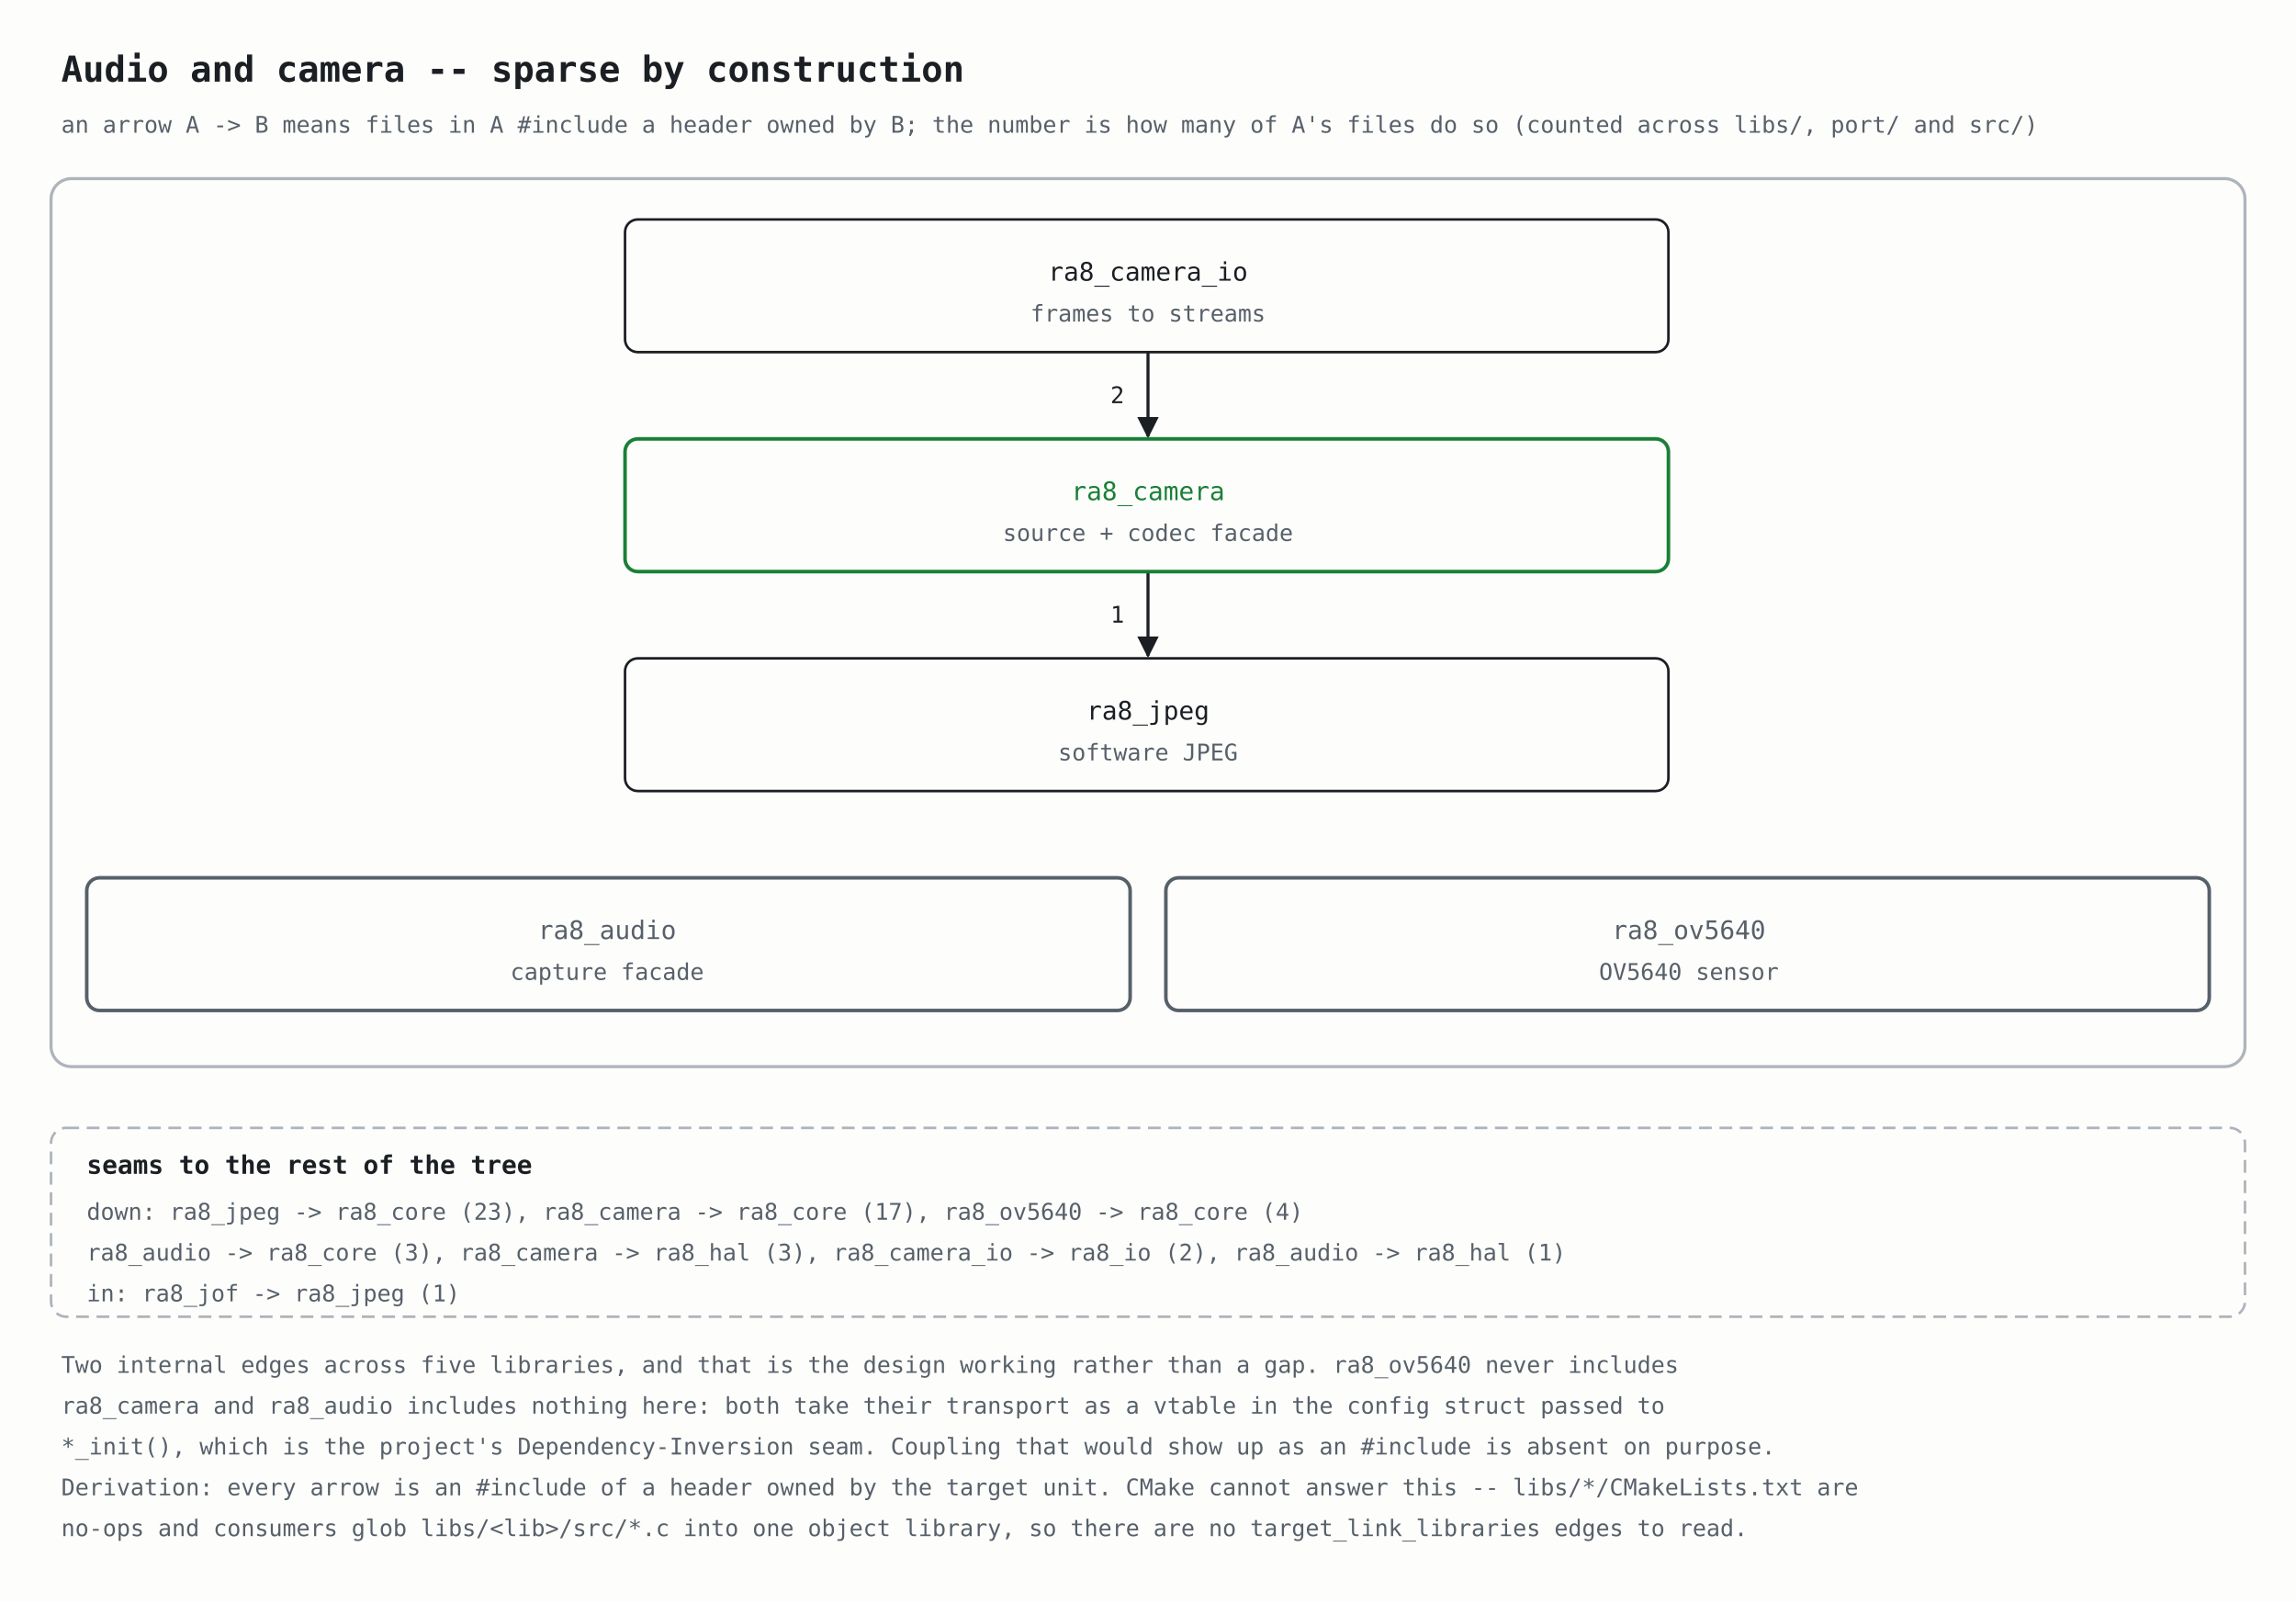
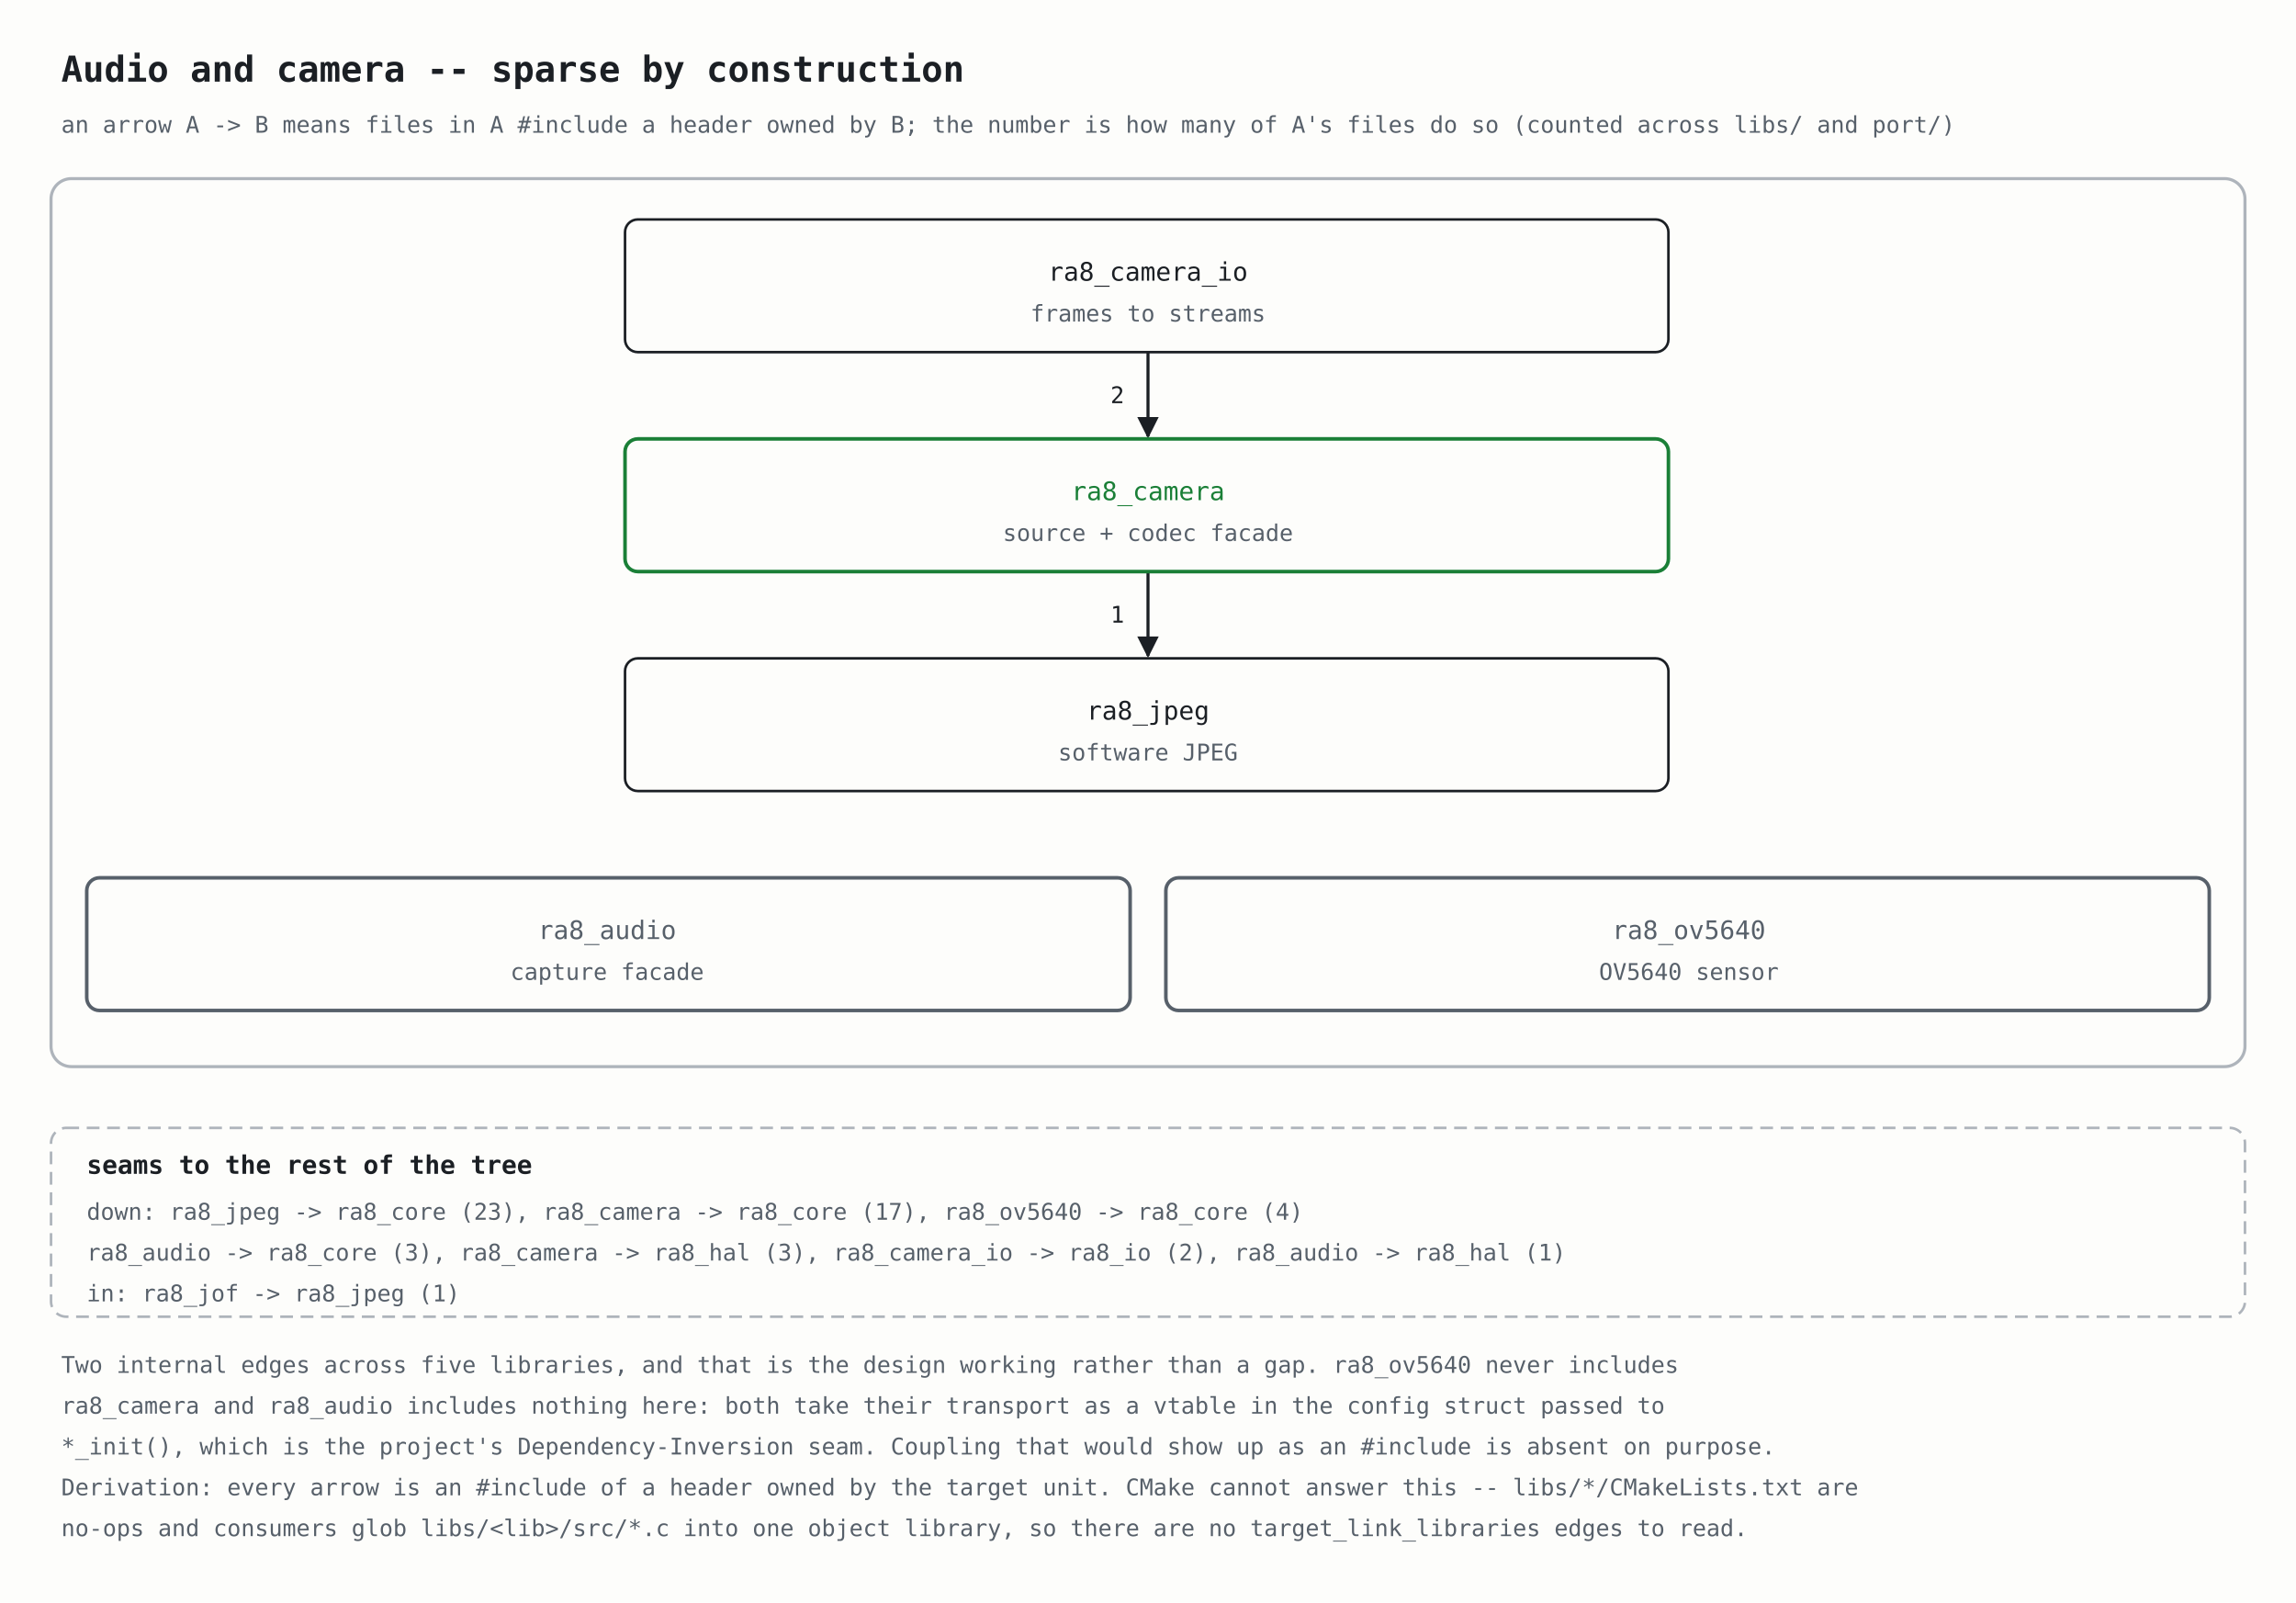
- <svg xmlns="http://www.w3.org/2000/svg" viewBox="0 0 900 628" width="900" role="img" aria-label="Audio and camera -- sparse by construction. an arrow from A to B means files in A #include a header owned by B; the number is how many of A's files do so (counted across libs/, port/ and src/) down: ra8_jpeg - to  ra8_core (23), ra8_camera - to  ra8_core (17), ra8_ov5640 - to  ra8_core (4)       ra8_audio - to  ra8_core (3), ra8_camera - to  ra8_hal (3), ra8_camera_io - to  ra8_io (2), ra8_audio - to  ra8_hal (1) in:   ra8_jof - to  ra8_jpeg (1) Two internal edges across five libraries, and that is the design working rather than a gap. ra8_ov5640 never includes ra8_camera and ra8_audio includes nothing here: both take their transport as a vtable in the config struct passed to *_init(), which is the project's Dependency-Inversion seam. Coupling that would show up as an #include is absent on purpose. Derivation: every arrow is an #include of a header owned by the target unit. CMake cannot answer this -- libs/*/CMakeLists.txt are no-ops and consumers glob libs/ lib to /src/*.c into one object library, so there are no target_link_libraries edges to read.">
+ <svg xmlns="http://www.w3.org/2000/svg" viewBox="0 0 900 628" width="900" role="img" aria-label="Audio and camera -- sparse by construction. an arrow from A to B means files in A #include a header owned by B; the number is how many of A's files do so (counted across libs/ and port/) down: ra8_jpeg - to  ra8_core (23), ra8_camera - to  ra8_core (17), ra8_ov5640 - to  ra8_core (4)       ra8_audio - to  ra8_core (3), ra8_camera - to  ra8_hal (3), ra8_camera_io - to  ra8_io (2), ra8_audio - to  ra8_hal (1) in:   ra8_jof - to  ra8_jpeg (1) Two internal edges across five libraries, and that is the design working rather than a gap. ra8_ov5640 never includes ra8_camera and ra8_audio includes nothing here: both take their transport as a vtable in the config struct passed to *_init(), which is the project's Dependency-Inversion seam. Coupling that would show up as an #include is absent on purpose. Derivation: every arrow is an #include of a header owned by the target unit. CMake cannot answer this -- libs/*/CMakeLists.txt are no-ops and consumers glob libs/ lib to /src/*.c into one object library, so there are no target_link_libraries edges to read.">
  <defs>
    <marker id="aInk" viewBox="0 0 10 10" refX="9" refY="5" markerWidth="7" markerHeight="7" orient="auto-start-reverse">
      <path d="M0,0 L10,5 L0,10 z" fill="#1b1f24" />
    </marker>
    <marker id="aAcc" viewBox="0 0 10 10" refX="9" refY="5" markerWidth="7" markerHeight="7" orient="auto-start-reverse">
      <path d="M0,0 L10,5 L0,10 z" fill="#0969da" />
    </marker>
    <marker id="aGrn" viewBox="0 0 10 10" refX="9" refY="5" markerWidth="7" markerHeight="7" orient="auto-start-reverse">
      <path d="M0,0 L10,5 L0,10 z" fill="#1a7f37" />
    </marker>
    <marker id="aWrm" viewBox="0 0 10 10" refX="9" refY="5" markerWidth="7" markerHeight="7" orient="auto-start-reverse">
      <path d="M0,0 L10,5 L0,10 z" fill="#bc4c00" />
    </marker>
  </defs>
  <rect x="0" y="0" width="900" height="628" fill="#fdfdfb" />
  <g font-family="ui-monospace,SFMono-Regular,Menlo,Consolas,monospace">
    <text x="24" y="32" fill="#1b1f24" font-size="14" font-weight="bold">Audio and camera -- sparse by construction</text>
-     <text x="24" y="52" fill="#57606a" font-size="9">an arrow A -&gt; B means files in A #include a header owned by B; the number is how many of A's files do so (counted across libs/, port/ and src/)</text>
+     <text x="24" y="52" fill="#57606a" font-size="9">an arrow A -&gt; B means files in A #include a header owned by B; the number is how many of A's files do so (counted across libs/ and port/)</text>
    <rect x="20" y="70" width="860" height="348" rx="8" fill="none" stroke="#aeb4bb" stroke-width="1.2" />
    <line x1="450" y1="138" x2="450" y2="171" stroke="#1b1f24" stroke-width="1.2" marker-end="url(#aInk)" />
    <text x="438" y="158" text-anchor="middle" fill="#1b1f24" font-size="9">2</text>
    <line x1="450" y1="224" x2="450" y2="257" stroke="#1b1f24" stroke-width="1.2" marker-end="url(#aInk)" />
    <text x="438" y="244" text-anchor="middle" fill="#1b1f24" font-size="9">1</text>
    <rect x="245" y="86" width="409" height="52" rx="5" fill="#fdfdfb" stroke="#1b1f24" stroke-width="1" />
    <text x="450" y="110" text-anchor="middle" fill="#1b1f24" font-size="10">ra8_camera_io</text>
    <text x="450" y="126" text-anchor="middle" fill="#57606a" font-size="9">frames to streams</text>
    <rect x="245" y="172" width="409" height="52" rx="5" fill="#fdfdfb" stroke="#1a7f37" stroke-width="1.4" />
    <text x="450" y="196" text-anchor="middle" fill="#1a7f37" font-size="10">ra8_camera</text>
    <text x="450" y="212" text-anchor="middle" fill="#57606a" font-size="9">source + codec facade</text>
    <rect x="245" y="258" width="409" height="52" rx="5" fill="#fdfdfb" stroke="#1b1f24" stroke-width="1" />
    <text x="450" y="282" text-anchor="middle" fill="#1b1f24" font-size="10">ra8_jpeg</text>
    <text x="450" y="298" text-anchor="middle" fill="#57606a" font-size="9">software JPEG</text>
    <rect x="34" y="344" width="409" height="52" rx="5" fill="#fdfdfb" stroke="#57606a" stroke-width="1.4" />
    <text x="238" y="368" text-anchor="middle" fill="#57606a" font-size="10">ra8_audio</text>
    <text x="238" y="384" text-anchor="middle" fill="#57606a" font-size="9">capture facade</text>
    <rect x="457" y="344" width="409" height="52" rx="5" fill="#fdfdfb" stroke="#57606a" stroke-width="1.4" />
    <text x="662" y="368" text-anchor="middle" fill="#57606a" font-size="10">ra8_ov5640</text>
    <text x="662" y="384" text-anchor="middle" fill="#57606a" font-size="9">OV5640 sensor</text>
    <rect x="20" y="442" width="860" height="74" rx="6" fill="none" stroke="#aeb4bb" stroke-width="1" stroke-dasharray="5 3" />
    <text x="34" y="460" fill="#1b1f24" font-size="10" font-weight="bold">seams to the rest of the tree</text>
    <text x="34" y="478" fill="#57606a" font-size="9">down: ra8_jpeg -&gt; ra8_core (23), ra8_camera -&gt; ra8_core (17), ra8_ov5640 -&gt; ra8_core (4)</text>
    <text x="34" y="494" fill="#57606a" font-size="9">      ra8_audio -&gt; ra8_core (3), ra8_camera -&gt; ra8_hal (3), ra8_camera_io -&gt; ra8_io (2), ra8_audio -&gt; ra8_hal (1)</text>
    <text x="34" y="510" fill="#57606a" font-size="9">in:   ra8_jof -&gt; ra8_jpeg (1)</text>
    <text x="24" y="538" fill="#57606a" font-size="9">Two internal edges across five libraries, and that is the design working rather than a gap. ra8_ov5640 never includes</text>
    <text x="24" y="554" fill="#57606a" font-size="9">ra8_camera and ra8_audio includes nothing here: both take their transport as a vtable in the config struct passed to</text>
    <text x="24" y="570" fill="#57606a" font-size="9">*_init(), which is the project's Dependency-Inversion seam. Coupling that would show up as an #include is absent on purpose.</text>
    <text x="24" y="586" fill="#57606a" font-size="9">Derivation: every arrow is an #include of a header owned by the target unit. CMake cannot answer this -- libs/*/CMakeLists.txt are</text>
    <text x="24" y="602" fill="#57606a" font-size="9">no-ops and consumers glob libs/&lt;lib&gt;/src/*.c into one object library, so there are no target_link_libraries edges to read.</text>
  </g>
</svg>
